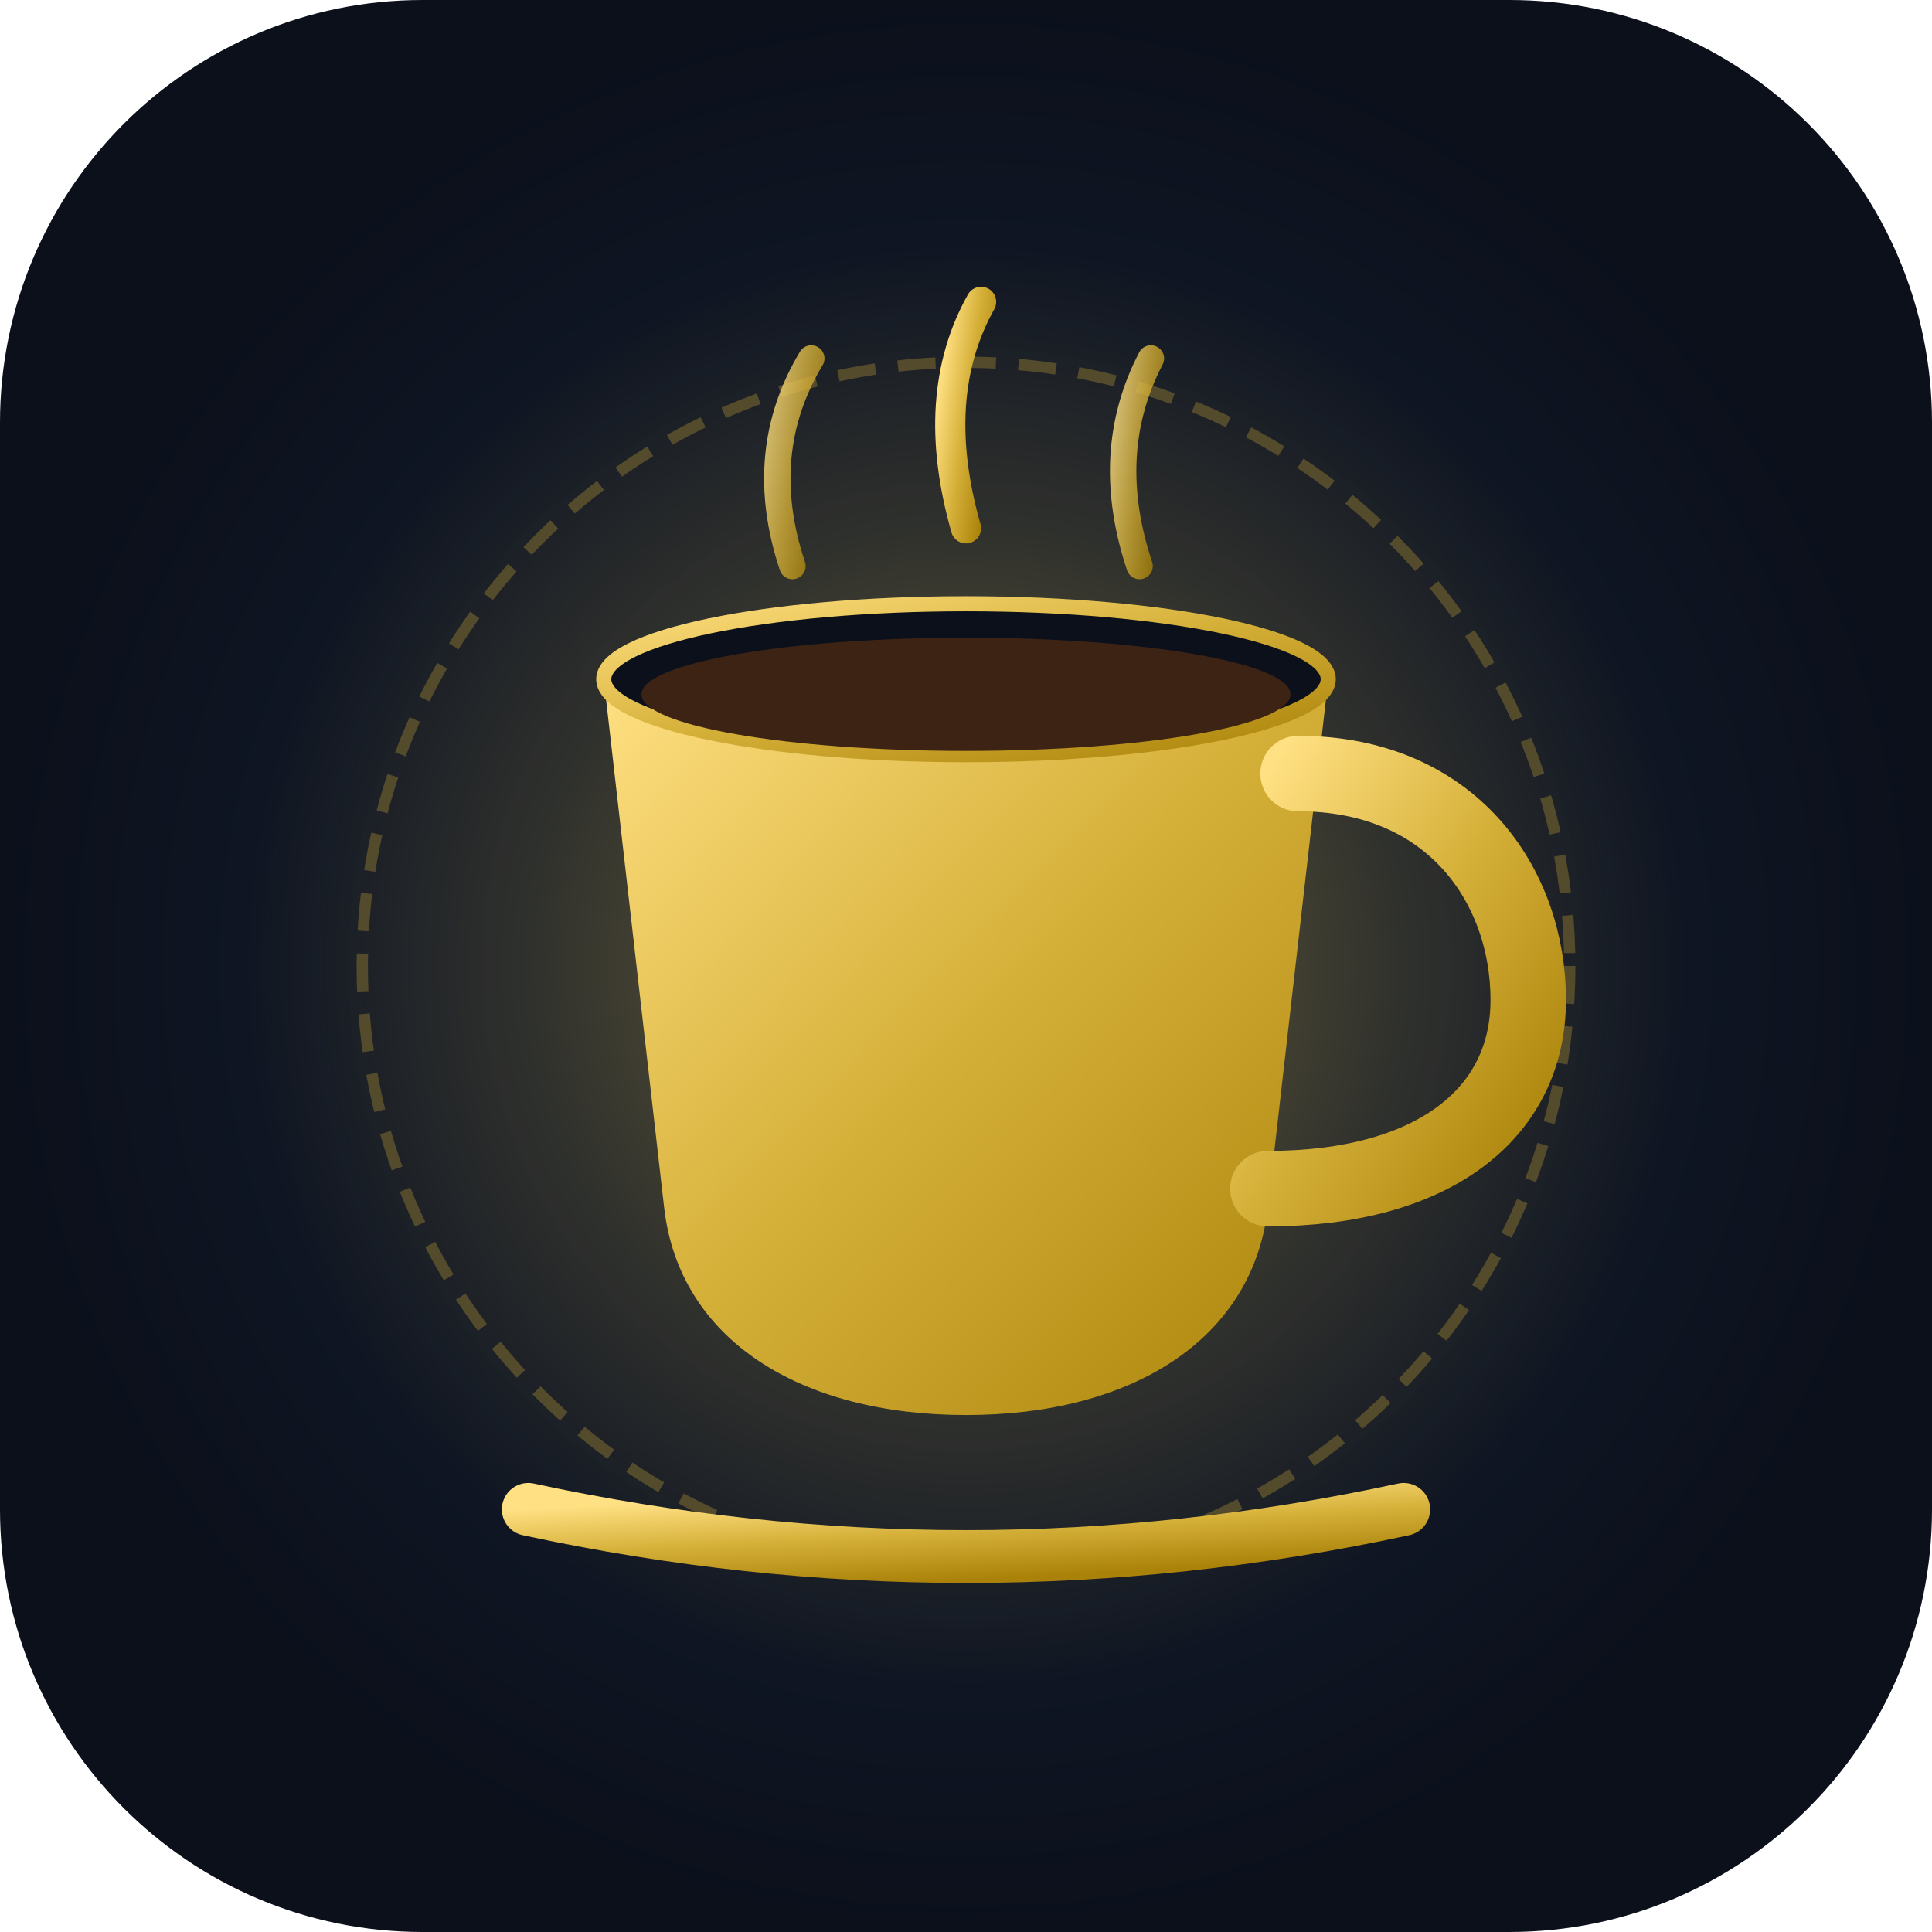
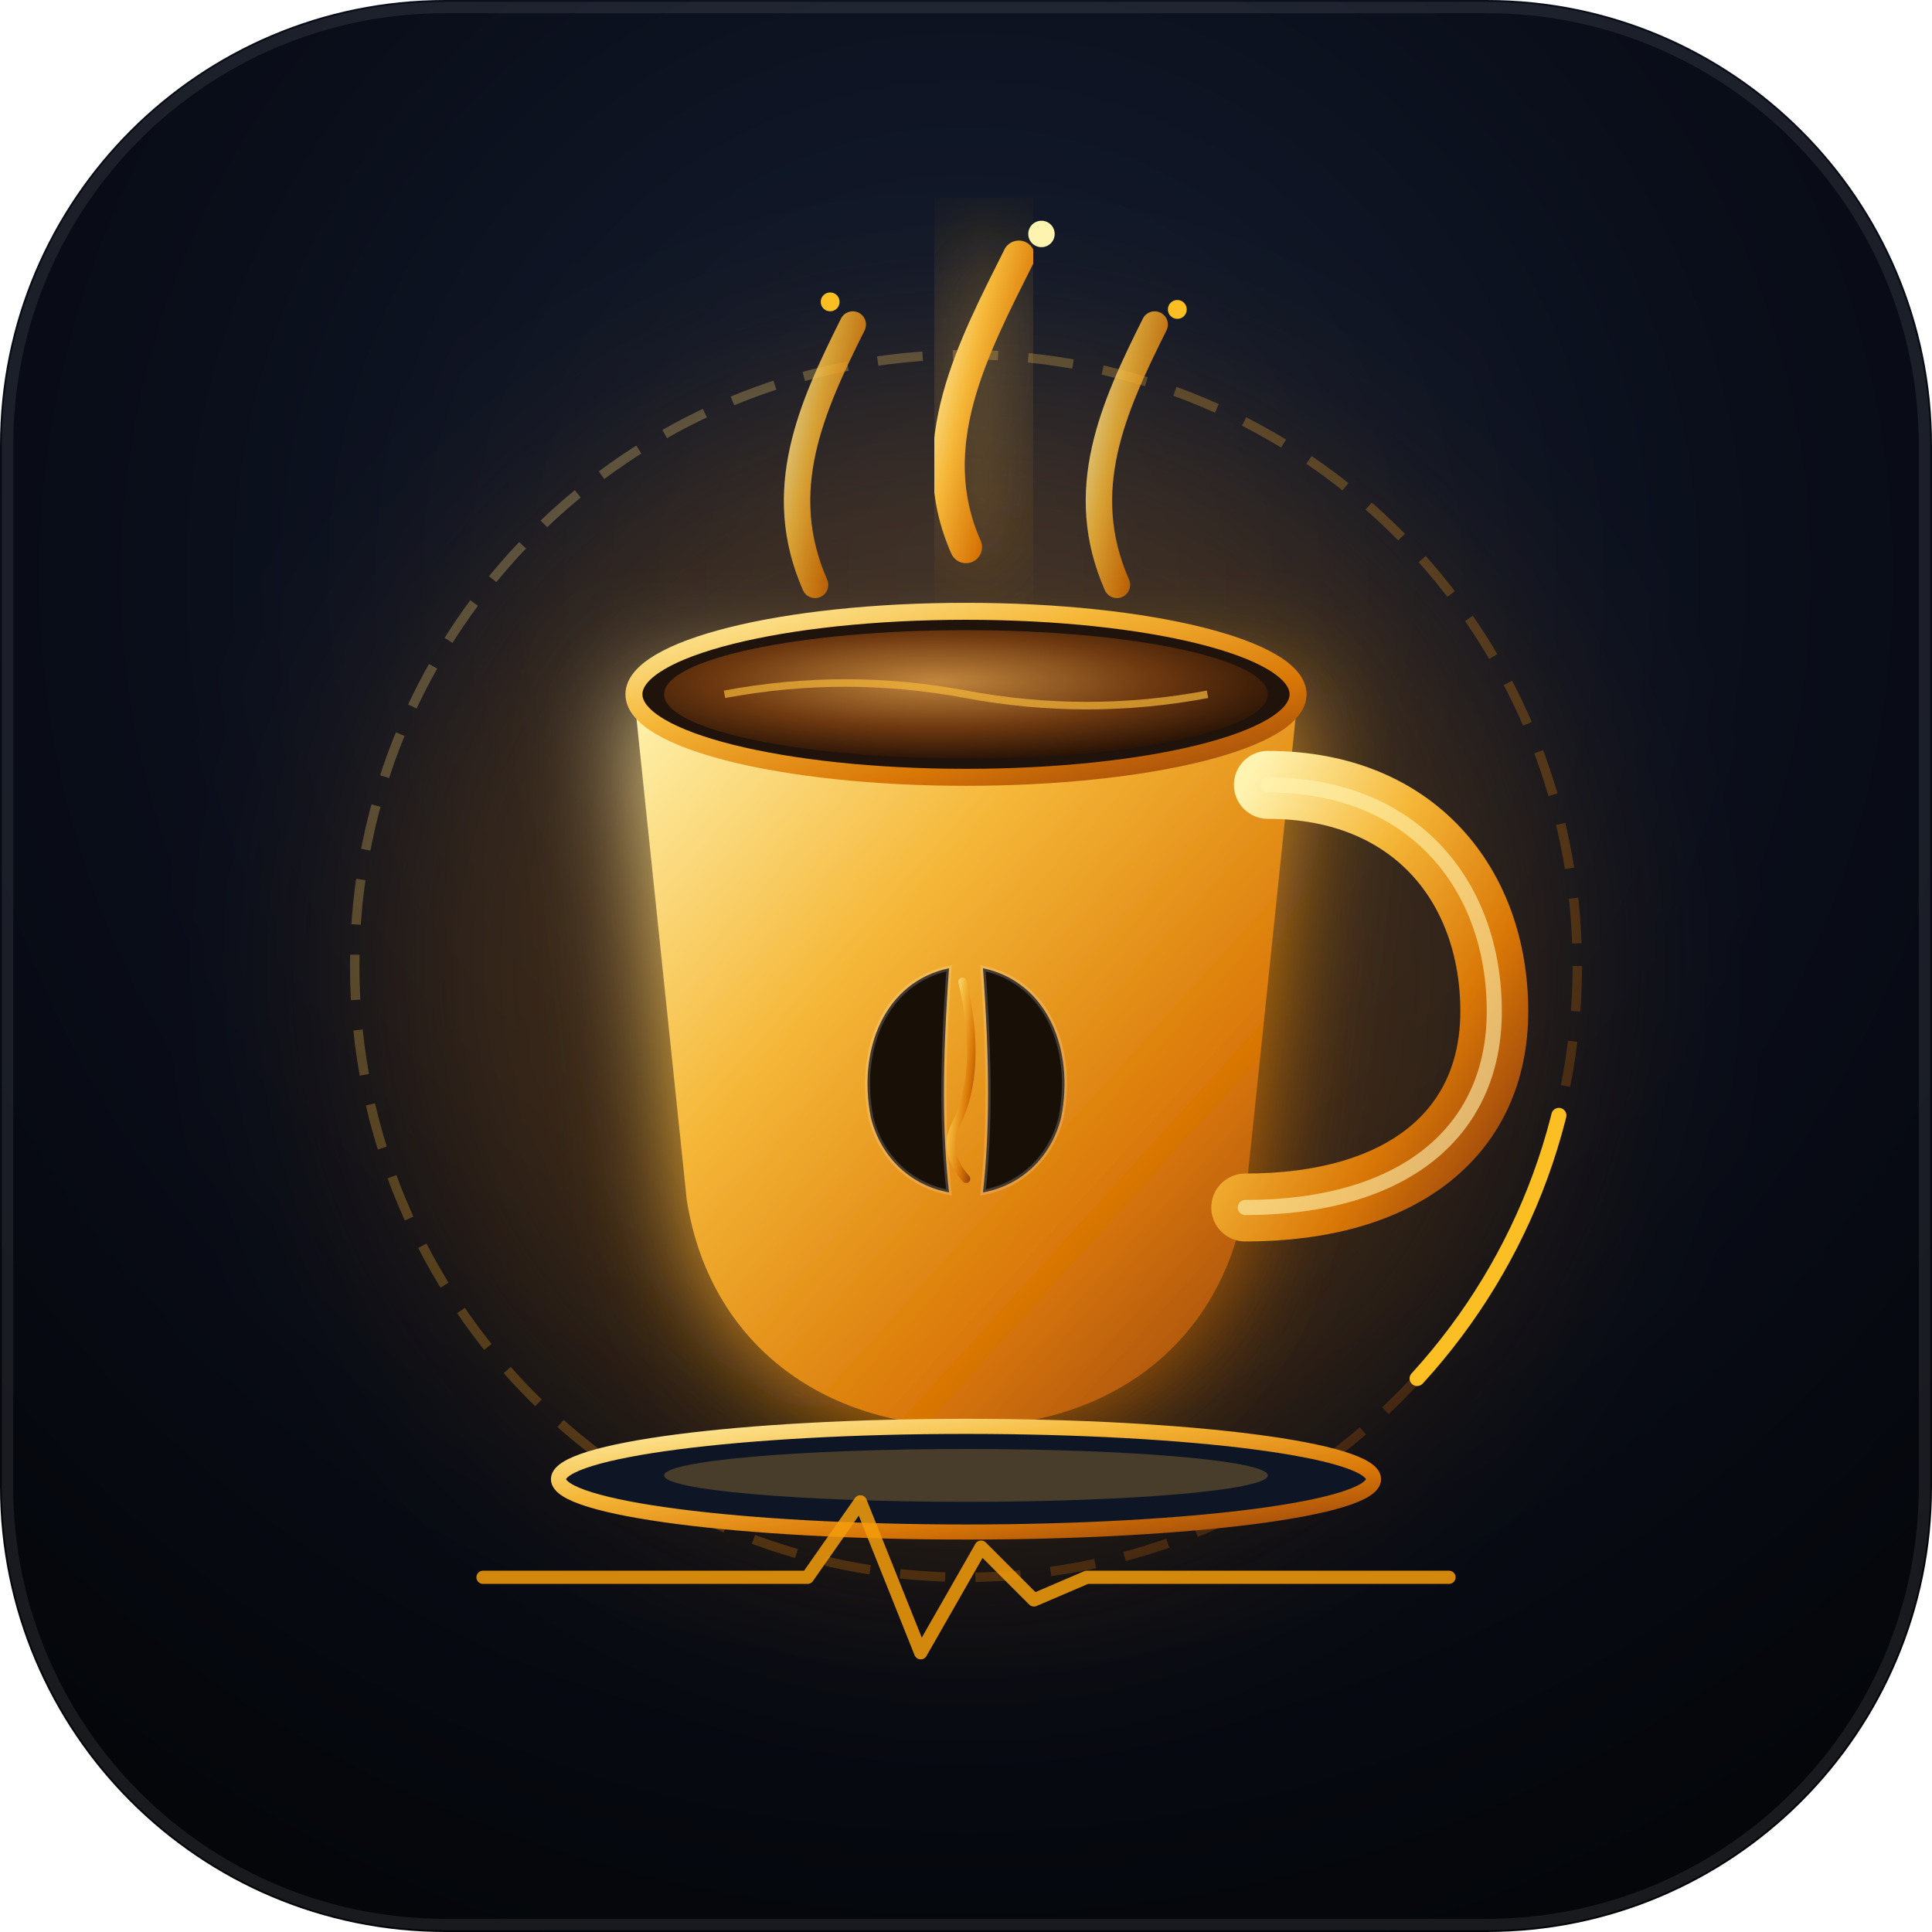
<svg xmlns="http://www.w3.org/2000/svg" viewBox="0 0 512 512" width="512" height="512">
  <defs>
-     <radialGradient id="bg-grad" cx="50%" cy="50%" r="50%">
-       <stop offset="0%" stop-color="#1A2438" />
-       <stop offset="100%" stop-color="#0B101B" />
+     <radialGradient id="bg-radial" cx="50%" cy="30%" r="75%">
+       <stop offset="0%" stop-color="#161F33" />
+       <stop offset="55%" stop-color="#0A0E1A" />
+       <stop offset="100%" stop-color="#04060A" />
    </radialGradient>
-     <radialGradient id="aura-glow" cx="50%" cy="50%" r="50%">
-       <stop offset="0%" stop-color="#D4AF37" stop-opacity="0.45" />
-       <stop offset="60%" stop-color="#D4AF37" stop-opacity="0.15" />
-       <stop offset="100%" stop-color="#D4AF37" stop-opacity="0" />
+     <linearGradient id="gold-primary" x1="0%" y1="0%" x2="100%" y2="100%">
+       <stop offset="0%" stop-color="#FFF3B0" />
+       <stop offset="35%" stop-color="#F5B738" />
+       <stop offset="70%" stop-color="#D97706" />
+       <stop offset="100%" stop-color="#92400E" />
+     </linearGradient>
+     <linearGradient id="accent-cyan" x1="0%" y1="0%" x2="100%" y2="100%">
+       <stop offset="0%" stop-color="#38BDF8" />
+       <stop offset="100%" stop-color="#0284C7" />
+     </linearGradient>
+     <radialGradient id="crema-grad" cx="45%" cy="40%" r="60%">
+       <stop offset="0%" stop-color="#C2873E" />
+       <stop offset="60%" stop-color="#6F3910" />
+       <stop offset="100%" stop-color="#2D1506" />
    </radialGradient>
-     <linearGradient id="gold-grad" x1="0%" y1="0%" x2="100%" y2="100%">
-       <stop offset="0%" stop-color="#FFE082" />
-       <stop offset="50%" stop-color="#D4AF37" />
-       <stop offset="100%" stop-color="#AA820A" />
-     </linearGradient>
+     <filter id="gold-glow" x="-20%" y="-20%" width="140%" height="140%">
+       <feGaussianBlur stdDeviation="14" result="blur" />
+       <feComposite in="SourceGraphic" in2="blur" operator="over" />
+     </filter>
+     <filter id="soft-glow" x="-30%" y="-30%" width="160%" height="160%">
+       <feGaussianBlur stdDeviation="28" result="blur" />
+     </filter>
  </defs>
-   <rect width="512" height="512" rx="112" fill="url(#bg-grad)" />
-   <circle cx="256" cy="256" r="190" fill="url(#aura-glow)" />
-   <circle cx="256" cy="256" r="160" fill="none" stroke="#D4AF37" stroke-width="3" stroke-opacity="0.3" stroke-dasharray="10 6" />
-   <path d="M210 150 Q200 120 215 95" fill="none" stroke="url(#gold-grad)" stroke-width="7" stroke-linecap="round" opacity="0.8" />
-   <path d="M256 140 Q246 105 260 80" fill="none" stroke="url(#gold-grad)" stroke-width="8" stroke-linecap="round" />
-   <path d="M302 150 Q292 120 305 95" fill="none" stroke="url(#gold-grad)" stroke-width="7" stroke-linecap="round" opacity="0.8" />
-   <path d="M160 180 L352 180 L336 320 C332 355 300 375 256 375 C212 375 180 355 176 320 Z" fill="url(#gold-grad)" />
-   <ellipse cx="256" cy="180" rx="96" ry="20" fill="#0B101B" stroke="url(#gold-grad)" stroke-width="4" />
-   <ellipse cx="256" cy="184" rx="86" ry="15" fill="#3D2314" />
-   <path d="M344 205 C385 205 405 235 405 265 C405 295 380 315 336 315" fill="none" stroke="url(#gold-grad)" stroke-width="20" stroke-linecap="round" />
-   <path d="M140 400 Q256 425 372 400" fill="none" stroke="url(#gold-grad)" stroke-width="14" stroke-linecap="round" />
+   <rect width="512" height="512" rx="118" fill="url(#bg-radial)" />
+   <rect x="2" y="2" width="508" height="508" rx="116" fill="none" stroke="rgba(255,255,255,0.08)" stroke-width="3" />
+   <circle cx="256" cy="256" r="155" fill="#D97706" opacity="0.22" filter="url(#soft-glow)" />
+   <circle cx="256" cy="256" r="162" fill="none" stroke="url(#gold-primary)" stroke-width="2.5" stroke-opacity="0.28" stroke-dasharray="12 8" />
+   <circle cx="256" cy="256" r="162" fill="none" stroke="#FBBF24" stroke-width="4" stroke-linecap="round" stroke-dasharray="80 940" stroke-dashoffset="-40" />
+   <g transform="translate(0, 0)">
+     <path d="M216 155 C205 130 215 108 226 86" fill="none" stroke="url(#gold-primary)" stroke-width="7" stroke-linecap="round" opacity="0.85" />
+     <path d="M256 145 C244 118 258 92 270 68" fill="none" stroke="url(#gold-primary)" stroke-width="8.5" stroke-linecap="round" filter="url(#gold-glow)" />
+     <path d="M296 155 C285 130 295 108 306 86" fill="none" stroke="url(#gold-primary)" stroke-width="7" stroke-linecap="round" opacity="0.85" />
+     <circle cx="276" cy="62" r="3.5" fill="#FFF3B0" />
+     <circle cx="220" cy="80" r="2.5" fill="#FBBF24" />
+     <circle cx="312" cy="82" r="2.5" fill="#FBBF24" />
+     <path d="M168 184 L344 184 L330 318 C324 356 294 378 256 378 C218 378 188 356 182 318 Z" fill="url(#gold-primary)" filter="url(#gold-glow)" />
+     <ellipse cx="256" cy="184" rx="88" ry="22" fill="#20130B" stroke="url(#gold-primary)" stroke-width="4.5" />
+     <ellipse cx="256" cy="184" rx="80" ry="17" fill="url(#crema-grad)" />
+     <path d="M192 184 Q224 178 256 184 T320 184" fill="none" stroke="#F5B738" stroke-width="2" opacity="0.7" />
+     <g transform="translate(256, 280) scale(0.9)">
+       <path d="M-5 -26 C-24 -22 -32 -2 -28 18 C-25 30 -16 38 -5 40 C-7 22 -7 2 -5 -26 Z" fill="#180F06" stroke="rgba(255,255,255,0.18)" stroke-width="1.5" />
+       <path d="M5 -26 C24 -22 32 -2 28 18 C25 30 16 38 5 40 C7 22 7 2 5 -26 Z" fill="#180F06" stroke="rgba(255,255,255,0.18)" stroke-width="1.5" />
+       <path d="M-1 -22 Q5 4 -3 20 Q-7 28 0 36" fill="none" stroke="url(#gold-primary)" stroke-width="2.5" stroke-linecap="round" />
+     </g>
+     <path d="M336 208 C375 208 396 235 396 268 C396 300 372 320 330 320" fill="none" stroke="url(#gold-primary)" stroke-width="18" stroke-linecap="round" />
+     <path d="M336 208 C375 208 396 235 396 268 C396 300 372 320 330 320" fill="none" stroke="#FFF3B0" stroke-width="4" stroke-linecap="round" opacity="0.6" />
+     <ellipse cx="256" cy="392" rx="108" ry="14" fill="#0E1626" stroke="url(#gold-primary)" stroke-width="4" />
+     <ellipse cx="256" cy="391" rx="80" ry="7" fill="rgba(245, 183, 56, 0.25)" />
+     <path d="M128 418 Q192 418 214 418 L228 398 L244 438 L260 410 L274 424 L288 418 Q320 418 384 418" fill="none" stroke="#F59E0B" stroke-width="3.5" stroke-linecap="round" stroke-linejoin="round" opacity="0.85" />
+   </g>
</svg>
